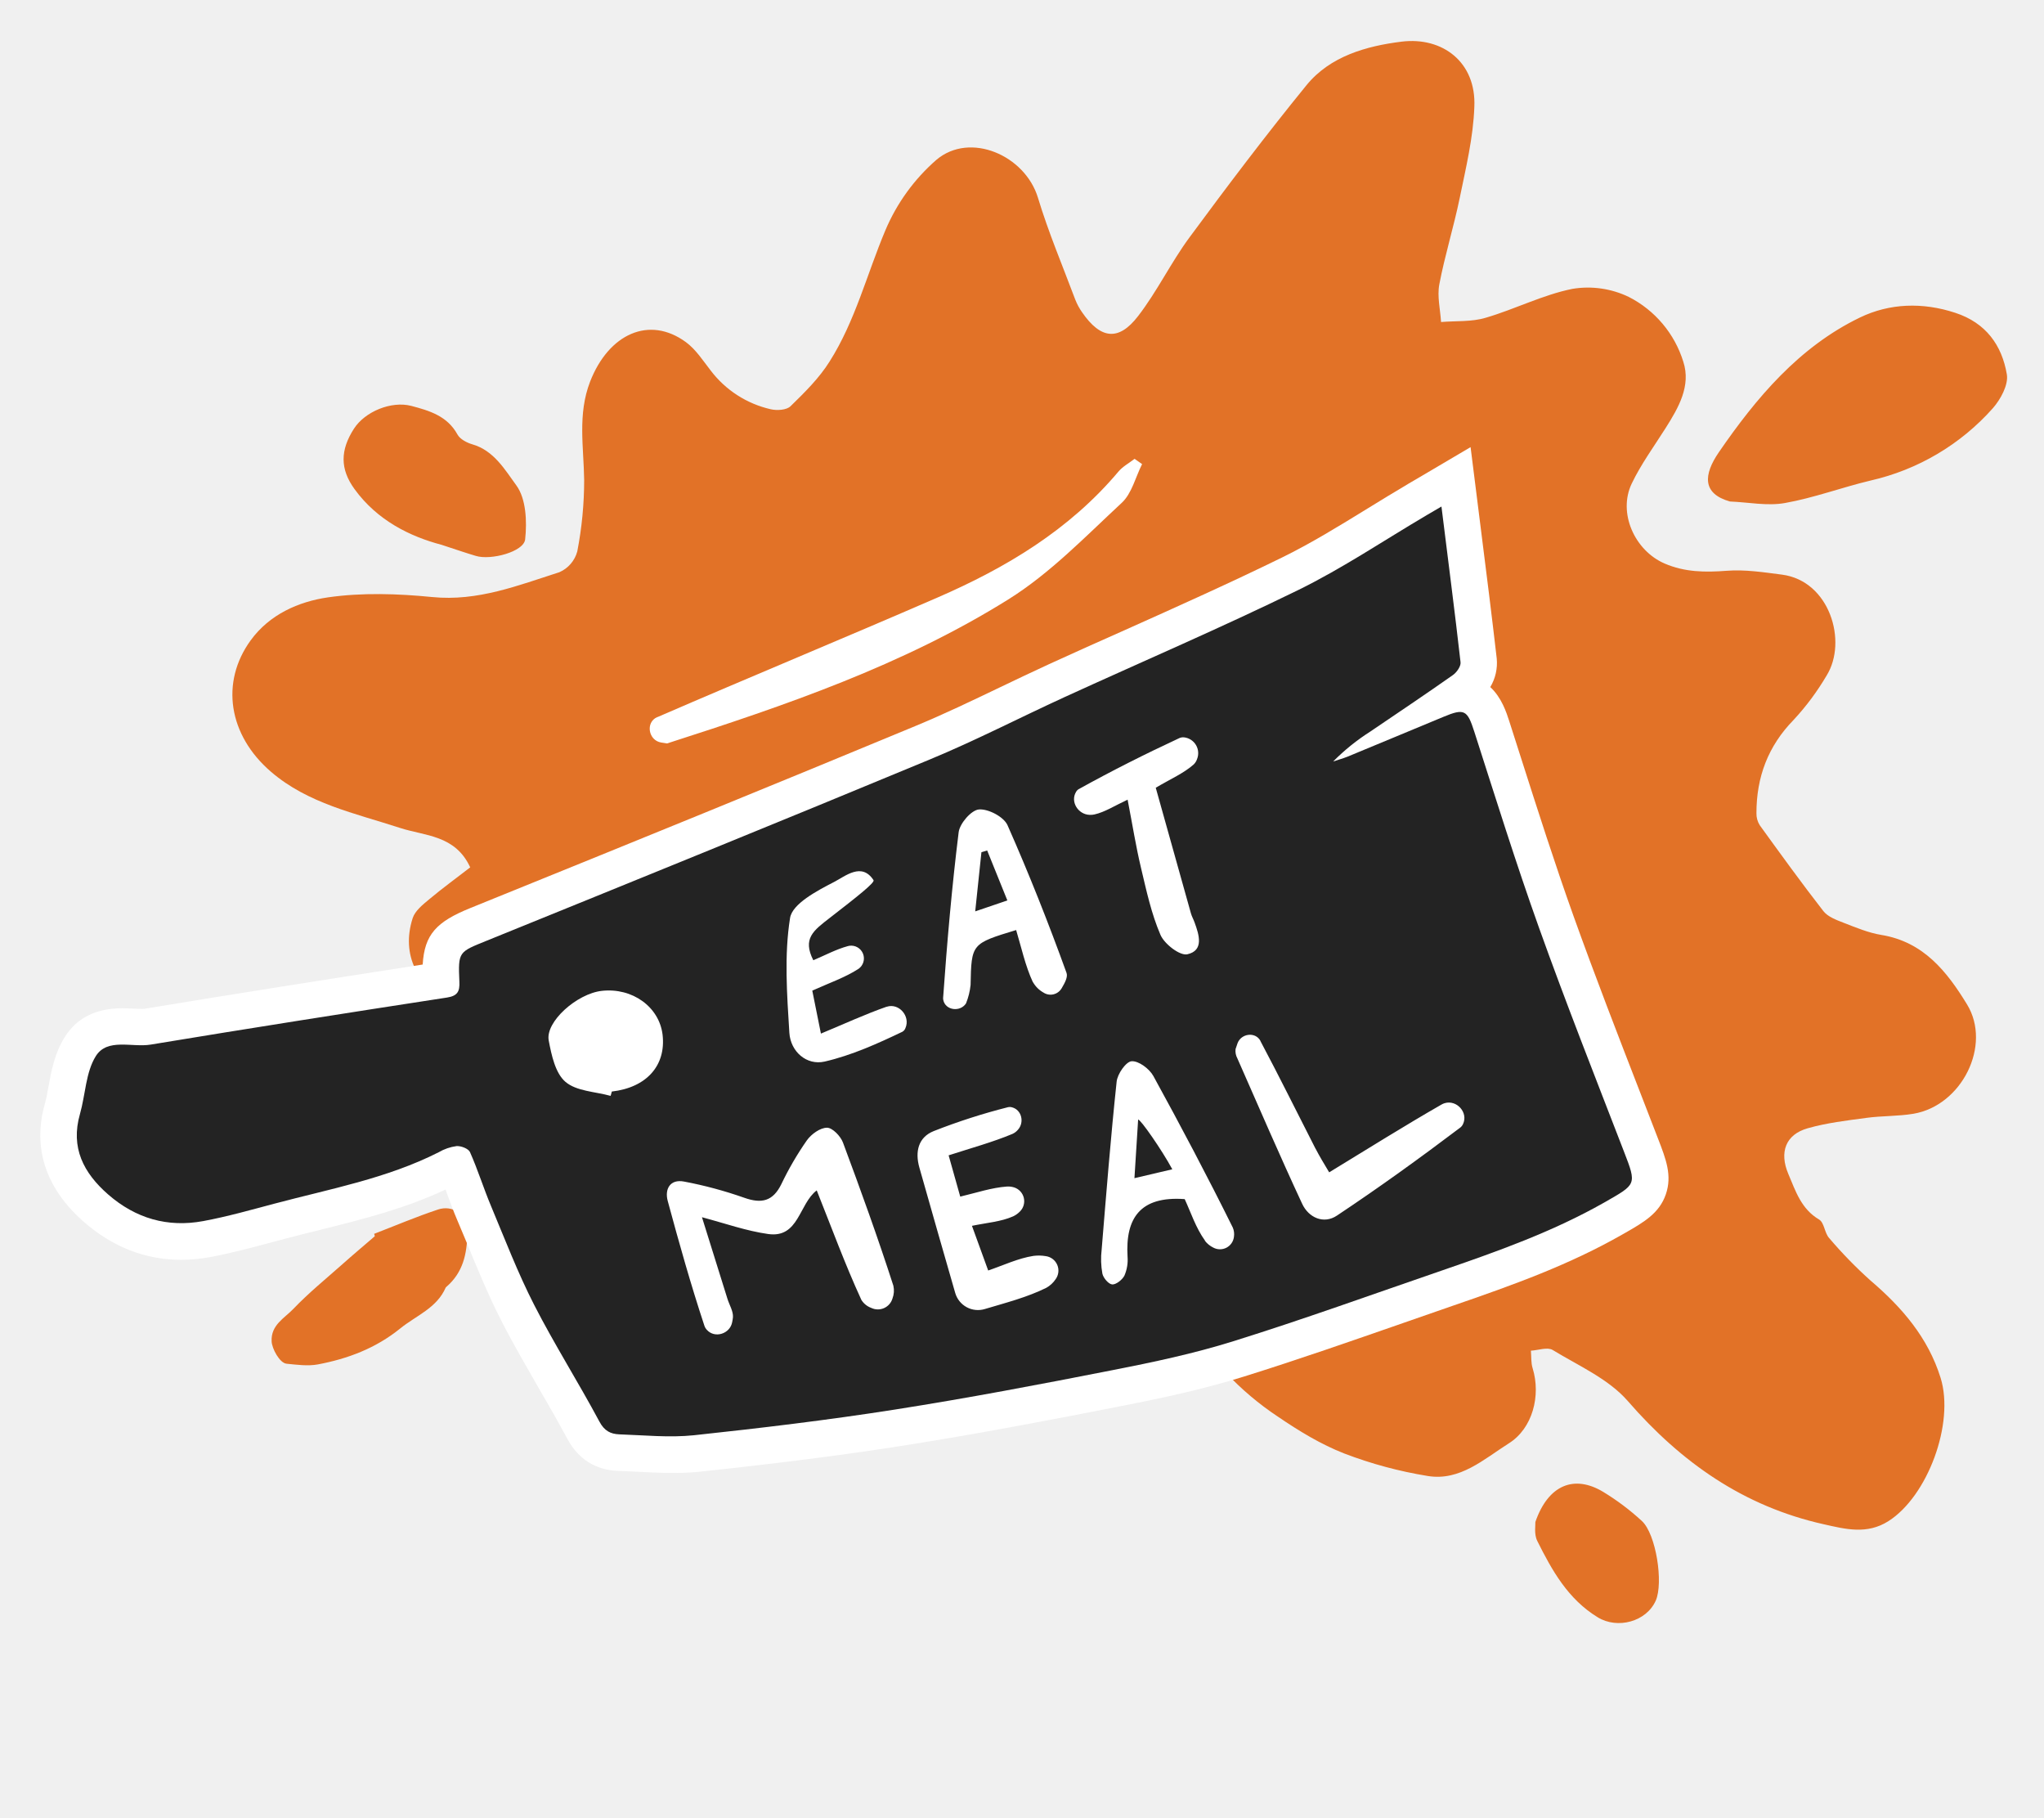
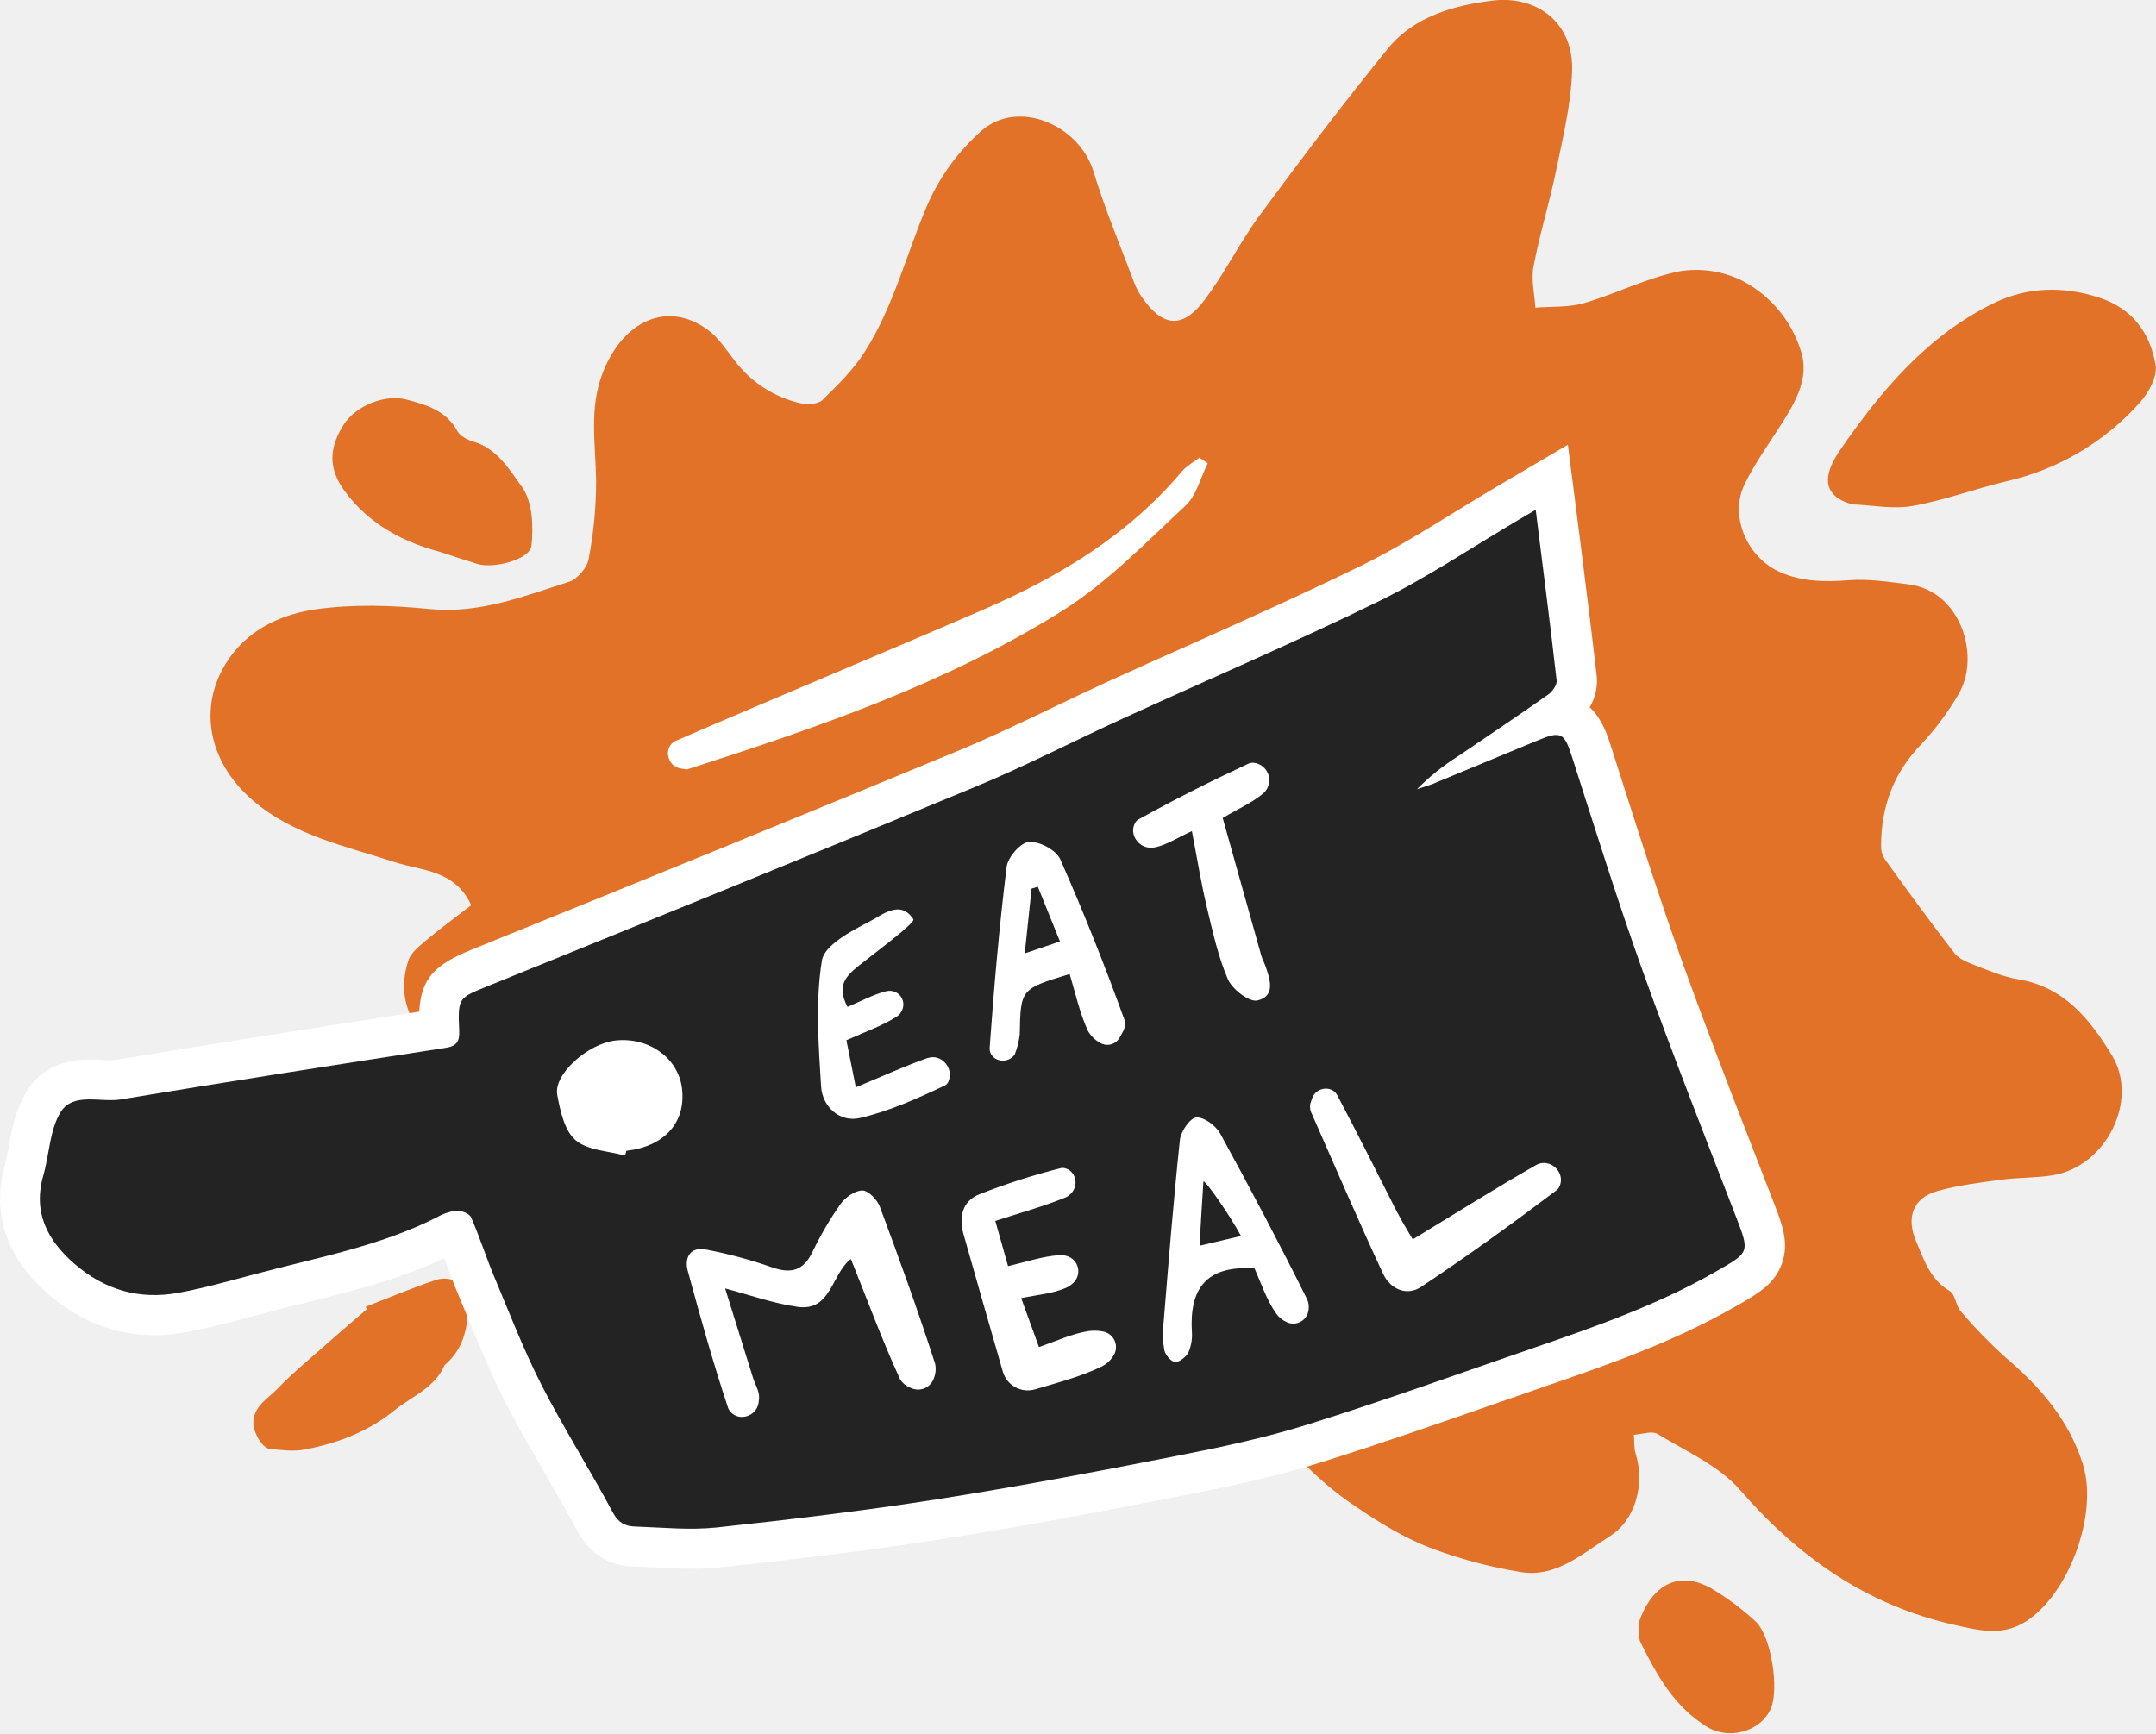
- <svg xmlns="http://www.w3.org/2000/svg" id="icons" width="658.13" height="585" viewBox="0 0 658.13 585">
+ <svg xmlns="http://www.w3.org/2000/svg" id="icons" width="633.28" height="509.19" viewBox="0 0 633.28 509.19">
  <defs>
    <style>
      .cls-1 {
        fill: #e27227;
      }

      .cls-2 {
        fill: #fff;
      }

      .cls-3 {
        fill: #232323;
      }
    </style>
  </defs>
  <g id="icons-2" data-name="icons">
    <g id="eat_meal" data-name="eat meal">
-       <path id="bg" class="cls-1" d="M151.4,279.2c-4.83-10.48-14.6-10.07-22.66-12.71-14.42-4.71-29.55-7.8-41.49-18.06-13.71-11.79-16.35-28.79-6.55-42.29,6.08-8.37,15.45-12.48,24.9-13.85,11-1.58,22.48-1.2,33.61-.1,14.63,1.45,27.64-3.76,40.91-8a10.21,10.21,0,0,0,5.75-6.67,120.75,120.75,0,0,0,2.22-23c-.14-10.64-2.16-21.17,1.92-31.7,6-15.36,19.05-21.33,30.85-12.68,3.2,2.35,5.53,6,8,9.17a33.64,33.64,0,0,0,19.27,12.42c2,.47,5.16.3,6.44-1,4.55-4.44,9.19-9,12.55-14.37,8.25-13,12-28.11,17.94-42.19a62.18,62.18,0,0,1,16.44-22.72c10.84-9.17,28.58-1.45,32.71,12.23,3.36,11.11,7.92,21.86,12,32.75a19.74,19.74,0,0,0,2.22,4.12c5.94,8.59,11.71,9.39,18,1.22,6.17-8,10.58-17.25,16.57-25.36,12.23-16.58,24.64-33,37.68-49,7.63-9.34,19.29-12.59,30.57-14,13.19-1.64,24.11,6.57,23.46,21C474.36,44.28,472,54,470,63.73c-1.92,9.33-4.79,18.47-6.57,27.82-.73,3.86.32,8.06.56,12.11,4.81-.41,9.85,0,14.4-1.38,9.41-2.75,18.37-7.38,27.91-9.3a30.4,30.4,0,0,1,18.1,2.58A35,35,0,0,1,542,116.46c2.52,7.76-1.55,14.77-5.69,21.32-3.74,5.91-7.93,11.62-10.93,17.89-4.51,9.42.94,21.56,10.6,25.73,6.51,2.81,13.09,2.86,20,2.33,5.86-.45,11.87.48,17.76,1.24,15.43,2,21.18,21.54,14.41,32.46a82,82,0,0,1-10.61,14.27c-8.28,8.47-12,18.46-12,30.06a7,7,0,0,0,1.06,3.87c6.73,9.3,13.45,18.61,20.5,27.66,1.43,1.83,4.15,2.83,6.46,3.73,4,1.55,8.05,3.26,12.24,3.94,13.55,2.23,21.09,11.78,27.56,22.38,8,13.11-1.66,32.57-17.3,35.18-5,.83-10.11.64-15.12,1.32-6.32.85-12.73,1.6-18.84,3.33-7.17,2-9.26,7.73-6.3,14.7,2.35,5.53,4.14,11.29,9.93,14.7,1.65,1,1.73,4.28,3.2,5.93a141.52,141.52,0,0,0,13.34,13.7c10.14,8.64,18.54,18.39,22.57,31.34,4.55,14.63-4.2,38.12-16.8,46.11-6.91,4.39-13.83,2.58-20.85,1-25.72-5.74-45.86-19.86-63.05-39.64-6.2-7.14-15.86-11.37-24.22-16.46-1.69-1-4.66.1-7,.23.17,1.91,0,3.92.58,5.72,2.66,8.73,0,19.28-7.67,24.1-8,5.05-15.74,12.24-26.16,10.51a135.66,135.66,0,0,1-26.83-7.23c-7.53-2.93-14.64-7.28-21.36-11.85a94.81,94.81,0,0,1-16.8-14.2c-14.27-15.64-26.58-33.41-42.39-47.23C335,379.5,315.1,367.18,295.48,355.05c-8.94-5.52-19.77-8.41-30.09-11.16-19-5.06-38.16-9.27-57.33-13.48-2.93-.64-6.28.93-9.43.91-17.94-.07-35.84-.09-52.66-8.05-11.48-5.43-16.93-15.83-13.09-27.74.76-2.34,3.22-4.3,5.25-6C142.44,285.92,147,282.61,151.4,279.2ZM120.69,397.93c-3.48,3-7,5.95-10.42,9-5.33,4.73-10.89,9.25-15.81,14.39-2.85,3-7.27,5.16-7,10.46.09,2.31,2.58,7,4.82,7.2,3.34.33,6.83.82,10.07.22C112,437.38,121,434,128.89,427.61c5.12-4.15,11.76-6.53,14.63-13.17a.78.78,0,0,1,.24-.24c5.29-4.57,6.62-10.51,6.71-17.25.09-6.45-5-9.1-9.43-7.61-7,2.32-13.73,5.19-20.58,7.83C120.53,397.43,120.61,397.68,120.69,397.93ZM557,161.43c-8.95-2.54-8.53-8.61-3.57-15.84,12-17.46,25.81-33.9,45.41-43.37,9.55-4.61,20.18-5,30.74-1.52,9.86,3.23,15,10.43,16.59,19.83.55,3.32-2,8-4.47,10.83a74.81,74.81,0,0,1-39.43,23.33c-9.24,2.2-18.23,5.58-27.54,7.23C569.05,162.94,563,161.67,557,161.43ZM142.16,175.37c-10.12-2.67-20.66-7.81-28-17.92-4.7-6.46-4.65-12.53-.19-19.46,3.53-5.49,12-9,18.44-7.34,5.82,1.54,11.61,3.23,14.89,9.22.82,1.5,3,2.64,4.76,3.15,7,2,10.58,8.3,14.19,13.22,3.15,4.28,3.46,11.62,2.84,17.38-.43,4-11.05,6.81-15.89,5.32C150,178,146.89,176.91,142.16,175.37Zm352.2,314.55c4.15-12,12.54-15.28,21.82-9.7a79,79,0,0,1,12.46,9.37c4.6,4.22,7,19.94,4.48,25.65-3.06,6.83-12.34,9.24-18.66,5.38-9.6-5.86-14.75-15.1-19.5-24.62C493.88,493.82,494.43,490.83,494.36,489.92Z" />
-       <path id="hole" class="cls-2" d="M197,351.36c-.12.47-.27.94-.39,1.4-5-1.38-11-1.49-14.55-4.52-3.25-2.78-4.49-8.59-5.38-13.29-1.15-6,9.05-15.1,17.11-16,9.84-1.08,18.48,5.18,19.55,14.13C214.49,343,208.17,350.08,197,351.36Z" />
-       <path id="knifebg" class="cls-2" d="M216,474.12c-3.76,0-7.45-.19-11-.38-2-.1-4-.2-6-.27-7.2-.24-12.85-3.81-16.34-10.34-2.88-5.36-6-10.84-9.11-16.14-4-7-8.21-14.18-12-21.59-4.31-8.43-7.89-17.13-11.34-25.55q-1.47-3.57-3-7.14C146,389.9,145,387.1,144,384.39l-.54-1.48c-13.29,6.24-27.1,9.66-40.48,13-3.84.95-7.68,1.9-11.51,2.92l-3.76,1c-6.48,1.74-13.19,3.54-20.1,4.83a50.67,50.67,0,0,1-9.25.87c-11.51,0-22-4.08-31.26-12.12-15.58-13.6-15.49-28.19-12.68-38,.46-1.6.81-3.53,1.18-5.56.91-5,1.94-10.78,5.31-16.12,3.85-6.09,10-9.17,18.44-9.17,1.21,0,2.45.06,3.69.12.84,0,1.69.09,2.51.09a5.54,5.54,0,0,0,1.06-.06c29-4.81,57.85-9.32,89.49-14.23.57-9.68,4.42-13.76,15.33-18.18l7.91-3.21c44.45-18,90.41-36.71,135.43-55.4,9.13-3.78,18.35-8.2,27.26-12.47,5.14-2.46,10.46-5,15.77-7.44,8.14-3.73,16.3-7.38,24.47-11,16.68-7.47,33.93-15.2,50.52-23.32,9.36-4.59,18.27-10.07,27.7-15.87,4.18-2.57,8.51-5.23,12.85-7.79l.15-.09c1-.56,1.94-1.13,3.71-2.17l16.3-9.61,3.42,27.23c1.78,14.06,3.45,27.34,5,40.8a15.08,15.08,0,0,1-2.08,9.21c3.66,3.36,5.23,8.24,6.09,10.91q1.89,5.92,3.79,11.84c5.37,16.8,10.92,34.17,16.92,50.94,6.9,19.27,14.46,38.76,21.77,57.6q2.73,7,5.45,14.08c2.56,6.61,4.59,11.84,2.51,17.9s-7,8.94-13.07,12.41l-.94.53c-17,9.71-34.79,16.13-54.6,22.94q-7.9,2.73-15.82,5.5c-16.72,5.82-34,11.85-51.28,17.25-12.52,3.93-25.14,6.7-40.24,9.65-21,4.14-45.83,8.89-70.52,12.76-18.84,2.95-38.93,5.52-65.16,8.32A82.4,82.4,0,0,1,216,474.12Z" />
-       <path id="knife" class="cls-3" d="M522.88,370.67c-9.24-23.93-18.68-47.81-27.32-71.95-7.47-20.86-14.06-42.05-20.85-63.15-2.25-7-3.14-7.67-10-4.8-10.27,4.26-20.55,8.56-30.84,12.8-1.5.61-3.07,1-4.62,1.55a68.79,68.79,0,0,1,12-9.66c8.86-6,17.8-12,26.57-18.17,1.22-.86,2.6-2.83,2.45-4.11-1.86-16.41-4-32.76-6.15-50.13-2.42,1.42-3.58,2.11-4.75,2.78-13.75,8.1-27.07,17.09-41.34,24.09-24.78,12.12-50.17,23-75.27,34.48-14.49,6.64-28.7,14-43.42,20.09-47.39,19.67-95,39-142.51,58.27-9.13,3.72-9.35,3.45-8.92,13.21.17,3.18-.61,4.62-4,5.14C112.1,326,80.28,331,48.54,336.25c-6,1-13.95-2.2-17.67,3.68-3.28,5.22-3.34,12.4-5.12,18.65-3.11,10.86,1.15,19,9.09,25.93,8.86,7.72,19.15,10.68,30.62,8.55,7.75-1.44,15.36-3.61,23-5.63,17.81-4.74,36.09-8.07,52.76-16.51a15.48,15.48,0,0,1,5.81-2c1.45-.08,3.81.83,4.3,1.95,2.51,5.64,4.35,11.58,6.75,17.3,4.47,10.68,8.64,21.57,13.91,31.87,6.53,12.76,14.24,24.92,21,37.55,1.59,3,3.58,4,6.36,4.12,8,.27,16.17,1.12,24.11.29,21.58-2.31,43.14-4.89,64.58-8.25,23.45-3.68,46.8-8.1,70.09-12.69,13.11-2.56,26.26-5.34,39-9.33,22.44-7,44.56-15,66.79-22.64,18-6.19,35.93-12.53,52.61-22C526.89,381.15,527.07,381.48,522.88,370.67ZM197,351.36c-.12.47-.27.94-.39,1.4-5-1.38-11-1.49-14.55-4.52-3.25-2.78-4.49-8.59-5.38-13.29-1.15-6,9.05-15.1,17.11-16,9.84-1.08,18.48,5.18,19.55,14.13C214.49,343,208.17,350.08,197,351.36Z" />
-       <path id="small_text" data-name="small text" class="cls-2" d="M367.73,149.39c-2.12,4.21-3.3,9.44-6.53,12.45-11.72,10.87-23.08,22.7-36.49,31.08-34,21.24-71.86,34.17-109.86,46.37l-.27,0-1.67-.27c-4.15-.66-5.15-6.48-1.31-8.19l.09,0c30-13,60.19-25.46,90.16-38.48,22.08-9.58,42.47-21.78,58.26-40.54,1.39-1.65,3.45-2.75,5.2-4.11Zm-90.41,269a6.26,6.26,0,0,0,3.21,2.62,4.9,4.9,0,0,0,6.82-3,7.15,7.15,0,0,0,.3-4.14c-5-15.5-10.54-30.83-16.23-46.09-.76-2.05-3.39-4.78-5.14-4.77-2.21,0-5.06,2.07-6.48,4.06a99.86,99.86,0,0,0-8.21,14.08c-2.71,5.54-6.36,6.4-12,4.39a132,132,0,0,0-19.29-5.19c-4.55-.89-6.34,2.4-5.3,6.25,3.64,13.47,7.43,26.93,11.81,40.17a3.58,3.58,0,0,0,.8,1.32c2.56,2.84,7.47,1.26,8.14-2.51A12.87,12.87,0,0,0,236,424c.12-1.92-1.15-3.92-1.77-5.9-2.75-8.78-5.48-17.56-8.21-26.28,7.51,2,14.32,4.43,21.34,5.41,9.87,1.38,9.86-9.69,15.61-14.05C267.74,395.12,272.09,407,277.32,418.37Zm110.63-19a7.66,7.66,0,0,0,2.71,2.21,4.53,4.53,0,0,0,6.64-3.42,5.5,5.5,0,0,0-.35-3c-8.16-16.46-16.75-32.72-25.59-48.82-1.28-2.32-4.72-4.9-7-4.75-1.81.12-4.56,4.08-4.82,6.56-1.92,18-3.34,36.05-4.83,54.09a26,26,0,0,0,.24,7.74c.32,1.4,2,3.4,3.2,3.46s3.24-1.52,3.9-2.86a12.79,12.79,0,0,0,1-6.09c-.73-12.32,4-19.56,18.4-18.52C383.39,390.16,385,395.21,388,399.37Zm-21.49-39c.69-.2,7.61,9.71,11,16l-12.19,2.86C365.7,372.32,366.08,366.34,366.46,360.35ZM326,365a5,5,0,0,0,1.76-1.34c2.14-2.38,1.2-6.4-1.89-7.21a2.67,2.67,0,0,0-1.31-.05,197.53,197.53,0,0,0-23.91,7.69c-5,2-6.08,6.66-4.62,11.78,3.84,13.45,7.63,26.92,11.54,40.35a7.62,7.62,0,0,0,9.54,5.15c6.68-2,13.57-3.75,19.77-6.82a8.68,8.68,0,0,0,3-2.76,4.7,4.7,0,0,0-3.14-7.44,13.4,13.4,0,0,0-4-.08c-4.91.76-9.6,3-14.56,4.7-1.93-5.3-3.49-9.61-5.23-14.38,4.84-1,9.37-1.32,13.26-3.05a7.5,7.5,0,0,0,2.13-1.5,4.67,4.67,0,0,0-1.85-7.83,6.57,6.57,0,0,0-2.22-.27c-5,.35-9.83,2-15.09,3.25l-3.74-13.29C312.83,369.51,319.57,367.68,326,365Zm6.6-48.85a8.8,8.8,0,0,0,3.32,3.32,4.15,4.15,0,0,0,5.89-1.31c1.12-1.88,2.06-3.69,1.59-5-5.79-16-12.09-31.94-19-47.53-1.19-2.69-6.18-5.31-9.19-5.07-2.45.19-6.19,4.5-6.54,7.33-2.19,17.7-3.74,35.49-5,53.28a2.46,2.46,0,0,0,.05.71c.66,3.36,5.4,4,7.31,1.13a21.85,21.85,0,0,0,1.48-5.95c.27-13.3.27-13.3,14.67-17.68C328.87,305,330.12,310.9,332.58,316.19ZM316,274.33l1.85-.57,6.5,16.09L314,293.37C314.71,286.52,315.37,280.42,316,274.33Zm107.56,95.4c-5.91-11.54-11.64-23.18-17.73-34.63l0-.06c-1.63-3-6.2-2.39-7.37.79q-.34.92-.63,1.86a5,5,0,0,0,.58,3c6.89,15.63,13.65,31.32,20.86,46.8,2.1,4.51,6.95,6.64,11.19,3.81,13.54-9,26.77-18.55,39.75-28.36a3,3,0,0,0,.85-1.1c1.77-3.69-2-7.91-5.92-6.73a5,5,0,0,0-1,.44c-11.9,6.82-23.53,14.12-36.17,21.82C426.34,374.63,424.86,372.23,423.58,369.73ZM267.26,295.4c8.7-6.74,14.5-11.3,14-12.08-3.82-5.85-9.05-1.29-12.73.6-5.45,2.81-13.41,7-14.14,11.55-1.92,12-1,24.65-.23,37,.39,6,5.51,10.59,11.39,9.24,8.65-2,17-5.76,25-9.59a2.24,2.24,0,0,0,1-1.22c1.63-3.81-2.14-8.14-6.07-6.82l-.06,0c-6.74,2.36-13.25,5.36-21.1,8.63l-2.78-13.83c5.63-2.54,10.58-4.23,14.87-7a4.11,4.11,0,0,0-2.92-7.44,4.54,4.54,0,0,0-.53.12c-3.7,1-7.17,2.88-11.09,4.54C258.33,302.1,261.9,299.55,267.26,295.4Zm100.13-16c1.73,7.28,3.32,14.71,6.26,21.53,1.27,2.95,6.26,6.8,8.66,6.25,5.38-1.22,3.79-6.25,2.31-10.28-.36-1-.88-1.89-1.16-2.88-3.82-13.59-7.62-27.18-11.33-40.45,4.82-2.85,9-4.65,12.2-7.48a4.29,4.29,0,0,0,1.1-1.74,5.12,5.12,0,0,0-4.18-7,3,3,0,0,0-1.47.22c-11,5.12-21.86,10.57-32.47,16.46a2.29,2.29,0,0,0-.83.86c-1.94,3.17.64,7.29,4.36,7.41a5.63,5.63,0,0,0,1.54-.13c3.38-.76,6.47-2.79,10.69-4.76C364.68,265.73,365.77,272.63,367.39,279.4Z" />
+       <path id="eatbg" class="cls-1" d="M138.42,265.93c-4.84-10.48-14.6-10.07-22.67-12.71-14.42-4.71-29.55-7.81-41.48-18.07-13.71-11.78-16.36-28.78-6.56-42.28,6.09-8.38,15.46-12.48,24.9-13.85,11-1.59,22.49-1.2,33.61-.1,14.64,1.44,27.64-3.76,40.91-8,2.46-.78,5.29-4.11,5.76-6.66a120.74,120.74,0,0,0,2.21-23c-.13-10.64-2.16-21.17,1.92-31.7,5.95-15.36,19-21.33,30.85-12.69,3.21,2.35,5.53,6,8,9.18a33.59,33.59,0,0,0,19.27,12.41c2,.47,5.15.3,6.44-.95,4.54-4.44,9.18-9,12.55-14.37,8.25-13,12-28.1,17.94-42.18a62.18,62.18,0,0,1,16.43-22.72c10.84-9.17,28.58-1.45,32.72,12.23,3.36,11.11,7.92,21.86,12,32.75a18.94,18.94,0,0,0,2.21,4.11c5.94,8.6,11.71,9.4,18.05,1.22,6.17-8,10.58-17.24,16.57-25.36,12.23-16.58,24.65-33,37.68-49,7.63-9.34,19.29-12.59,30.57-14,13.2-1.64,24.12,6.57,23.46,21C461.38,31,459,40.77,457,50.46c-1.93,9.32-4.8,18.46-6.57,27.82-.74,3.86.31,8.06.55,12.1,4.82-.4,9.85,0,14.4-1.37,9.42-2.75,18.37-7.39,27.91-9.31a30.48,30.48,0,0,1,18.1,2.58A35,35,0,0,1,529,103.18c2.52,7.76-1.55,14.78-5.69,21.33-3.74,5.91-7.92,11.62-10.93,17.88-4.51,9.42.95,21.56,10.6,25.74,6.51,2.81,13.09,2.86,20,2.33,5.85-.45,11.87.48,17.75,1.23,15.43,2,21.18,21.55,14.41,32.47a81.84,81.84,0,0,1-10.61,14.27c-8.27,8.47-12,18.46-12,30.06a7,7,0,0,0,1.06,3.87c6.72,9.3,13.44,18.61,20.5,27.66,1.42,1.82,4.14,2.83,6.45,3.72,4,1.55,8,3.26,12.24,3.95,13.55,2.23,21.09,11.77,27.56,22.37,8,13.11-1.65,32.58-17.3,35.19-5,.83-10.11.64-15.12,1.31-6.32.86-12.73,1.61-18.83,3.34-7.18,2-9.26,7.73-6.3,14.69,2.35,5.54,4.13,11.3,9.92,14.7,1.65,1,1.74,4.29,3.21,5.93a141.53,141.53,0,0,0,13.33,13.71c10.14,8.64,18.55,18.38,22.58,31.34,4.55,14.63-4.21,38.12-16.81,46.11-6.91,4.39-13.82,2.58-20.85,1-25.72-5.74-45.85-19.86-63.05-39.65-6.2-7.13-15.85-11.36-24.22-16.45-1.68-1-4.66.09-7,.22.18,1.92,0,3.92.58,5.72,2.66,8.74,0,19.29-7.66,24.11-8,5.05-15.75,12.24-26.17,10.5a136.41,136.41,0,0,1-26.82-7.22c-7.54-2.93-14.65-7.28-21.37-11.85a95.29,95.29,0,0,1-16.8-14.21c-14.27-15.64-26.58-33.4-42.38-47.22-17.28-15.11-37.16-27.44-56.78-39.56-8.93-5.52-19.76-8.41-30.09-11.16-19-5.06-38.15-9.27-57.33-13.48-2.93-.64-6.27.92-9.42.91C167.71,318,149.81,318,133,310c-11.48-5.44-16.93-15.83-13.08-27.74.75-2.34,3.21-4.31,5.24-6C129.45,272.65,134,269.34,138.42,265.93ZM107.7,384.66c-3.47,3-7,5.94-10.42,9C92,398.37,86.39,402.9,81.48,408c-2.86,3-7.27,5.15-7.06,10.46.09,2.31,2.58,7,4.82,7.19,3.34.34,6.84.83,10.08.22,9.69-1.81,18.72-5.2,26.58-11.57,5.13-4.15,11.76-6.53,14.64-13.17,0-.1.15-.17.23-.24,5.29-4.57,6.62-10.52,6.72-17.25.09-6.45-5-9.1-9.44-7.61-7,2.31-13.73,5.19-20.58,7.83C107.55,384.15,107.62,384.41,107.7,384.66ZM544,148.16c-8.95-2.54-8.54-8.61-3.57-15.85,12-17.46,25.8-33.89,45.41-43.36,9.55-4.61,20.18-5,30.74-1.52,9.85,3.23,15,10.43,16.58,19.83.56,3.32-2,8-4.46,10.82a74.83,74.83,0,0,1-39.44,23.34c-9.23,2.2-18.22,5.58-27.53,7.23C556.07,149.66,550,148.4,544,148.16ZM129.17,162.1c-10.12-2.67-20.66-7.81-28-17.92-4.7-6.47-4.64-12.54-.19-19.47,3.53-5.48,12-9,18.45-7.33,5.82,1.54,11.6,3.23,14.89,9.22.81,1.49,3,2.64,4.75,3.15,7,2,10.58,8.3,14.19,13.21,3.15,4.29,3.47,11.63,2.85,17.38-.44,4-11.06,6.82-15.89,5.33C137,164.7,133.9,163.64,129.17,162.1Zm352.2,314.55c4.16-12,12.54-15.28,21.83-9.7a79.38,79.38,0,0,1,12.45,9.37c4.61,4.22,7,19.94,4.48,25.65-3,6.82-12.34,9.24-18.66,5.38-9.59-5.86-14.74-15.11-19.49-24.63C480.89,480.55,481.44,477.56,481.37,476.65Z" />
+       <path id="hole" class="cls-2" d="M184,338.08c-.13.47-.27.94-.4,1.41-5-1.39-11-1.5-14.54-4.53-3.25-2.78-4.5-8.59-5.38-13.28-1.16-6.05,9-15.1,17.11-16,9.83-1.08,18.48,5.18,19.54,14.13C201.5,329.75,195.19,336.8,184,338.08Z" />
+       <path id="knifebg" class="cls-2" d="M203,460.85c-3.77,0-7.46-.2-11-.38-2-.1-4-.21-6-.28-7.21-.23-12.86-3.8-16.34-10.33-2.89-5.37-6.06-10.85-9.12-16.15-4-7-8.2-14.17-12-21.58-4.31-8.43-7.88-17.14-11.34-25.55-1-2.38-2-4.77-2.95-7.14-1.18-2.82-2.22-5.62-3.22-8.32l-.54-1.48c-13.29,6.24-27.09,9.65-40.47,13-3.85.95-7.69,1.9-11.51,2.92l-3.76,1c-6.49,1.74-13.19,3.53-20.1,4.82a50.77,50.77,0,0,1-9.25.88c-11.52,0-22-4.08-31.27-12.13-15.57-13.59-15.49-28.18-12.67-38,.45-1.6.8-3.53,1.17-5.57.91-5.05,2-10.77,5.31-16.11,3.85-6.09,10.05-9.17,18.45-9.17,1.21,0,2.44,0,3.68.11.84.05,1.69.09,2.52.09a7.67,7.67,0,0,0,1.05-.05c29-4.81,57.85-9.32,89.49-14.23.57-9.68,4.42-13.76,15.33-18.18l7.92-3.22c44.44-18,90.4-36.7,135.42-55.39,9.14-3.79,18.35-8.2,27.26-12.47,5.14-2.46,10.46-5,15.77-7.44,8.14-3.73,16.31-7.38,24.47-11,16.68-7.47,33.93-15.2,50.53-23.32,9.35-4.59,18.26-10.07,27.69-15.87,4.19-2.57,8.51-5.23,12.85-7.79l.15-.09c1-.56,1.95-1.13,3.71-2.17l16.3-9.61L464,157.77c1.77,14.06,3.45,27.34,5,40.81a15,15,0,0,1-2.08,9.2c3.66,3.37,5.23,8.25,6.09,10.92q1.9,5.91,3.79,11.84c5.37,16.8,10.92,34.16,16.93,50.94,6.9,19.27,14.45,38.75,21.76,57.6q2.75,7,5.46,14.08c2.56,6.6,4.58,11.83,2.5,17.9s-7,8.93-13.07,12.41l-.94.53c-17,9.7-34.79,16.13-54.6,22.94l-15.82,5.49c-16.72,5.83-34,11.86-51.28,17.26-12.52,3.92-25.14,6.7-40.23,9.65-21,4.13-45.84,8.88-70.53,12.76-18.83,2.95-38.93,5.51-65.16,8.32A82.2,82.2,0,0,1,203,460.85Z" />
+       <path id="knife" class="cls-3" d="M509.89,357.39c-9.24-23.93-18.67-47.8-27.32-71.95-7.47-20.86-14.06-42-20.84-63.14-2.26-7-3.14-7.67-10.05-4.8-10.27,4.26-20.56,8.55-30.84,12.79-1.5.62-3.07,1-4.62,1.56a67.17,67.17,0,0,1,12-9.66c8.86-6,17.79-12,26.56-18.17,1.23-.87,2.6-2.83,2.45-4.11-1.85-16.41-4-32.76-6.15-50.14-2.42,1.43-3.57,2.11-4.75,2.78-13.75,8.1-27.06,17.09-41.34,24.09-24.78,12.13-50.17,23-75.27,34.49-14.49,6.64-28.69,14-43.42,20.09-47.39,19.67-95,39-142.51,58.27-9.13,3.71-9.35,3.44-8.91,13.21.16,3.17-.62,4.62-4,5.14-31.8,4.93-63.62,9.87-95.36,15.14-6,1-13.95-2.2-17.67,3.68-3.28,5.22-3.33,12.4-5.12,18.64-3.11,10.87,1.15,19,9.09,25.93C30.71,379,41,381.92,52.48,379.79c7.74-1.44,15.36-3.61,23-5.63,17.81-4.75,36.09-8.07,52.77-16.51a15.62,15.62,0,0,1,5.81-2c1.44-.07,3.8.83,4.29,1.95,2.51,5.65,4.35,11.59,6.75,17.31,4.48,10.68,8.65,21.56,13.91,31.87,6.54,12.76,14.24,24.92,21,37.55,1.59,3,3.57,4,6.35,4.12,8,.27,16.17,1.12,24.11.29,21.58-2.32,43.15-4.9,64.59-8.25,23.44-3.68,46.79-8.1,70.09-12.69,13.1-2.56,26.26-5.34,39-9.33,22.43-7,44.55-15,66.79-22.65,18-6.19,35.93-12.52,52.6-22C513.9,367.88,514.08,368.2,509.89,357.39ZM184,338.08c-.13.47-.27.94-.4,1.41-5-1.39-11-1.5-14.54-4.53-3.25-2.78-4.5-8.59-5.38-13.28-1.16-6.05,9-15.1,17.11-16,9.83-1.08,18.48,5.18,19.54,14.13C201.5,329.75,195.19,336.8,184,338.08Z" />
+       <path id="em" class="cls-2" d="M354.74,136.12c-2.12,4.21-3.29,9.44-6.53,12.44-11.72,10.88-23.07,22.7-36.49,31.08-34,21.25-71.85,34.18-109.86,46.38l-.27,0-1.67-.27c-4.15-.67-5.15-6.48-1.31-8.2l.09,0c30-13,60.19-25.46,90.16-38.47,22.08-9.58,42.47-21.78,58.26-40.54,1.39-1.66,3.45-2.76,5.2-4.11Zm-90.41,269a6.35,6.35,0,0,0,3.21,2.62,4.9,4.9,0,0,0,6.82-3,7.15,7.15,0,0,0,.3-4.14c-5-15.51-10.53-30.83-16.22-46.09-.77-2.06-3.4-4.79-5.14-4.77-2.22,0-5.06,2.07-6.48,4.06a99.36,99.36,0,0,0-8.22,14.08c-2.71,5.54-6.36,6.39-12,4.38a133.41,133.41,0,0,0-19.28-5.18c-4.56-.9-6.35,2.39-5.31,6.25,3.65,13.47,7.43,26.92,11.81,40.17a3.87,3.87,0,0,0,.8,1.32c2.57,2.84,7.47,1.25,8.15-2.52.09-.53.16-1.07.2-1.61.12-1.92-1.16-3.92-1.78-5.89q-4.12-13.17-8.2-26.29c7.5,2,14.31,4.44,21.33,5.42,9.88,1.38,9.86-9.69,15.61-14.06C254.75,381.85,259.1,393.68,264.33,405.1ZM375,386.1a7.7,7.7,0,0,0,2.72,2.21,4.52,4.52,0,0,0,6.63-3.42,5.53,5.53,0,0,0-.34-3.05c-8.17-16.45-16.76-32.71-25.6-48.82-1.27-2.31-4.72-4.89-7-4.74-1.82.12-4.57,4.08-4.83,6.56-1.92,18-3.34,36-4.83,54.08a26.08,26.08,0,0,0,.25,7.75c.31,1.4,2,3.4,3.2,3.46s3.24-1.52,3.89-2.87a12.76,12.76,0,0,0,1-6.08c-.73-12.32,4-19.56,18.4-18.53C370.41,376.88,372,381.94,375,386.1Zm-21.48-39c.68-.19,7.6,9.72,11,16l-12.18,2.87C352.71,359.05,353.1,353.06,353.48,347.07ZM313,351.77a5.07,5.07,0,0,0,1.76-1.34c2.14-2.38,1.2-6.4-1.89-7.21a2.67,2.67,0,0,0-1.31-.05,195.64,195.64,0,0,0-23.9,7.69c-5,2-6.09,6.66-4.63,11.78,3.84,13.45,7.63,26.92,11.54,40.35a7.63,7.63,0,0,0,9.54,5.15c6.68-2,13.57-3.75,19.77-6.83a8.41,8.41,0,0,0,3-2.76,4.68,4.68,0,0,0-3.14-7.43,13,13,0,0,0-4-.08c-4.92.76-9.6,3-14.57,4.7-1.92-5.3-3.49-9.61-5.22-14.38,4.83-1,9.36-1.32,13.26-3.06a7.56,7.56,0,0,0,2.12-1.49A4.67,4.67,0,0,0,313.4,369a6.57,6.57,0,0,0-2.22-.27c-5,.35-9.83,2-15.09,3.24-1.25-4.45-2.36-8.37-3.74-13.29C299.85,356.23,306.59,354.41,313,351.77Zm6.6-48.85a9,9,0,0,0,3.33,3.32,4.14,4.14,0,0,0,5.88-1.31c1.13-1.88,2.07-3.69,1.6-5-5.8-16.05-12.1-31.94-19-47.53-1.19-2.69-6.18-5.31-9.19-5.08-2.44.19-6.19,4.51-6.54,7.34-2.19,17.7-3.73,35.48-5,53.28a3.44,3.44,0,0,0,.05.71c.67,3.36,5.41,4,7.32,1.12a22.05,22.05,0,0,0,1.48-5.94c.26-13.3.26-13.3,14.66-17.68C315.88,291.77,317.13,297.62,319.59,302.92ZM303,261.06l1.84-.57,6.5,16.09L301,280.09C301.73,273.25,302.38,267.15,303,261.06Zm107.55,95.4c-5.9-11.55-11.64-23.18-17.72-34.64l0-.05c-1.63-3-6.21-2.39-7.38.78-.23.62-.44,1.24-.63,1.87a5,5,0,0,0,.59,3c6.88,15.63,13.64,31.32,20.85,46.8,2.1,4.52,7,6.65,11.19,3.82,13.54-9,26.77-18.56,39.76-28.37a2.86,2.86,0,0,0,.84-1.1c1.77-3.68-2-7.9-5.91-6.73a5.45,5.45,0,0,0-1,.45c-11.9,6.81-23.53,14.12-36.17,21.81C413.36,361.35,411.87,359,410.59,356.46ZM254.27,282.13c8.7-6.74,14.51-11.3,14-12.09-3.81-5.84-9.05-1.28-12.73.61-5.45,2.81-13.4,7-14.13,11.55-1.93,12-1,24.65-.23,37,.39,6,5.5,10.6,11.38,9.25,8.65-2,17-5.77,25.05-9.59a2.26,2.26,0,0,0,1-1.22c1.63-3.81-2.13-8.14-6.06-6.83l-.07,0c-6.73,2.36-13.25,5.36-21.1,8.63l-2.77-13.84c5.62-2.53,10.58-4.22,14.87-7a4,4,0,0,0,1.28-1.44,4,4,0,0,0-4.2-6l-.54.11c-3.7,1-7.17,2.88-11.09,4.55C245.35,288.83,248.91,286.28,254.27,282.13Zm100.13-16c1.73,7.29,3.33,14.72,6.26,21.54,1.27,2.95,6.26,6.79,8.66,6.25,5.38-1.22,3.79-6.25,2.31-10.28-.36-1-.87-1.89-1.15-2.89-3.83-13.58-7.62-27.17-11.34-40.45,4.83-2.84,9-4.64,12.2-7.48a4.16,4.16,0,0,0,1.1-1.73,5.11,5.11,0,0,0-4.17-7,3,3,0,0,0-1.48.21c-11,5.13-21.86,10.58-32.46,16.47a2.28,2.28,0,0,0-.84.85c-1.94,3.18.65,7.29,4.37,7.42a6.09,6.09,0,0,0,1.54-.13c3.37-.76,6.46-2.8,10.69-4.76C351.69,252.46,352.79,259.35,354.4,266.12Z" />
    </g>
  </g>
</svg>
